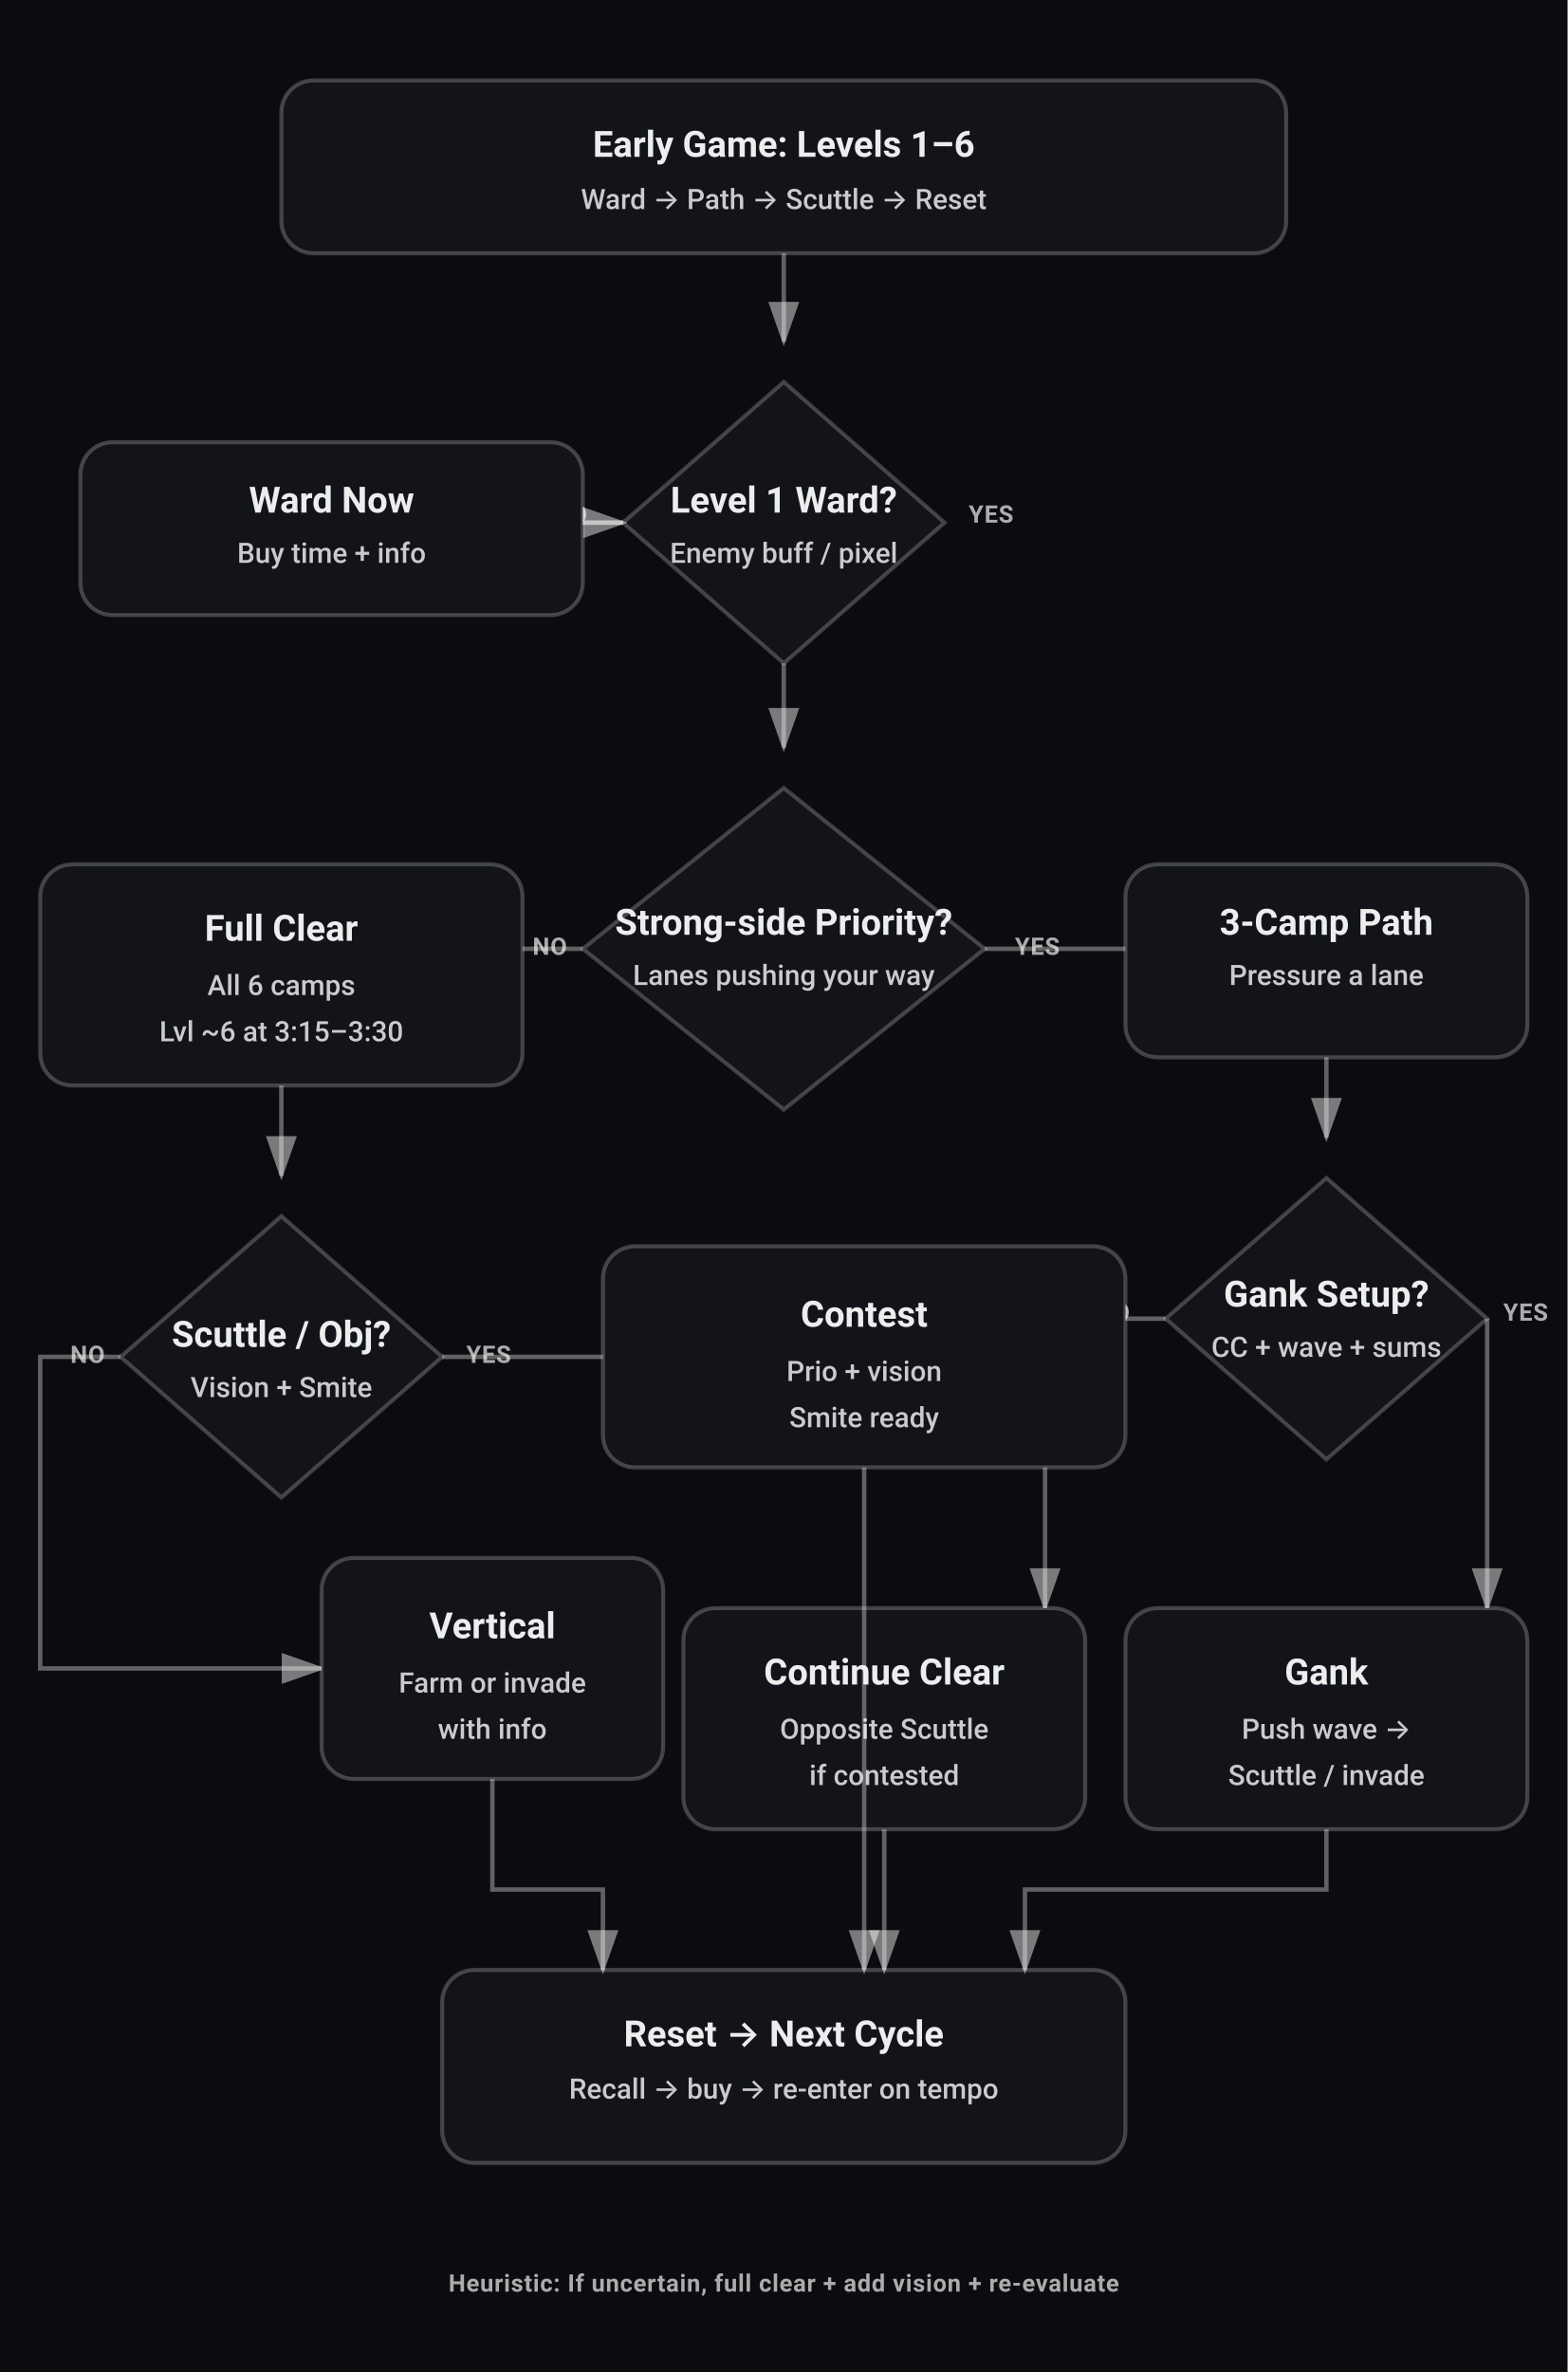
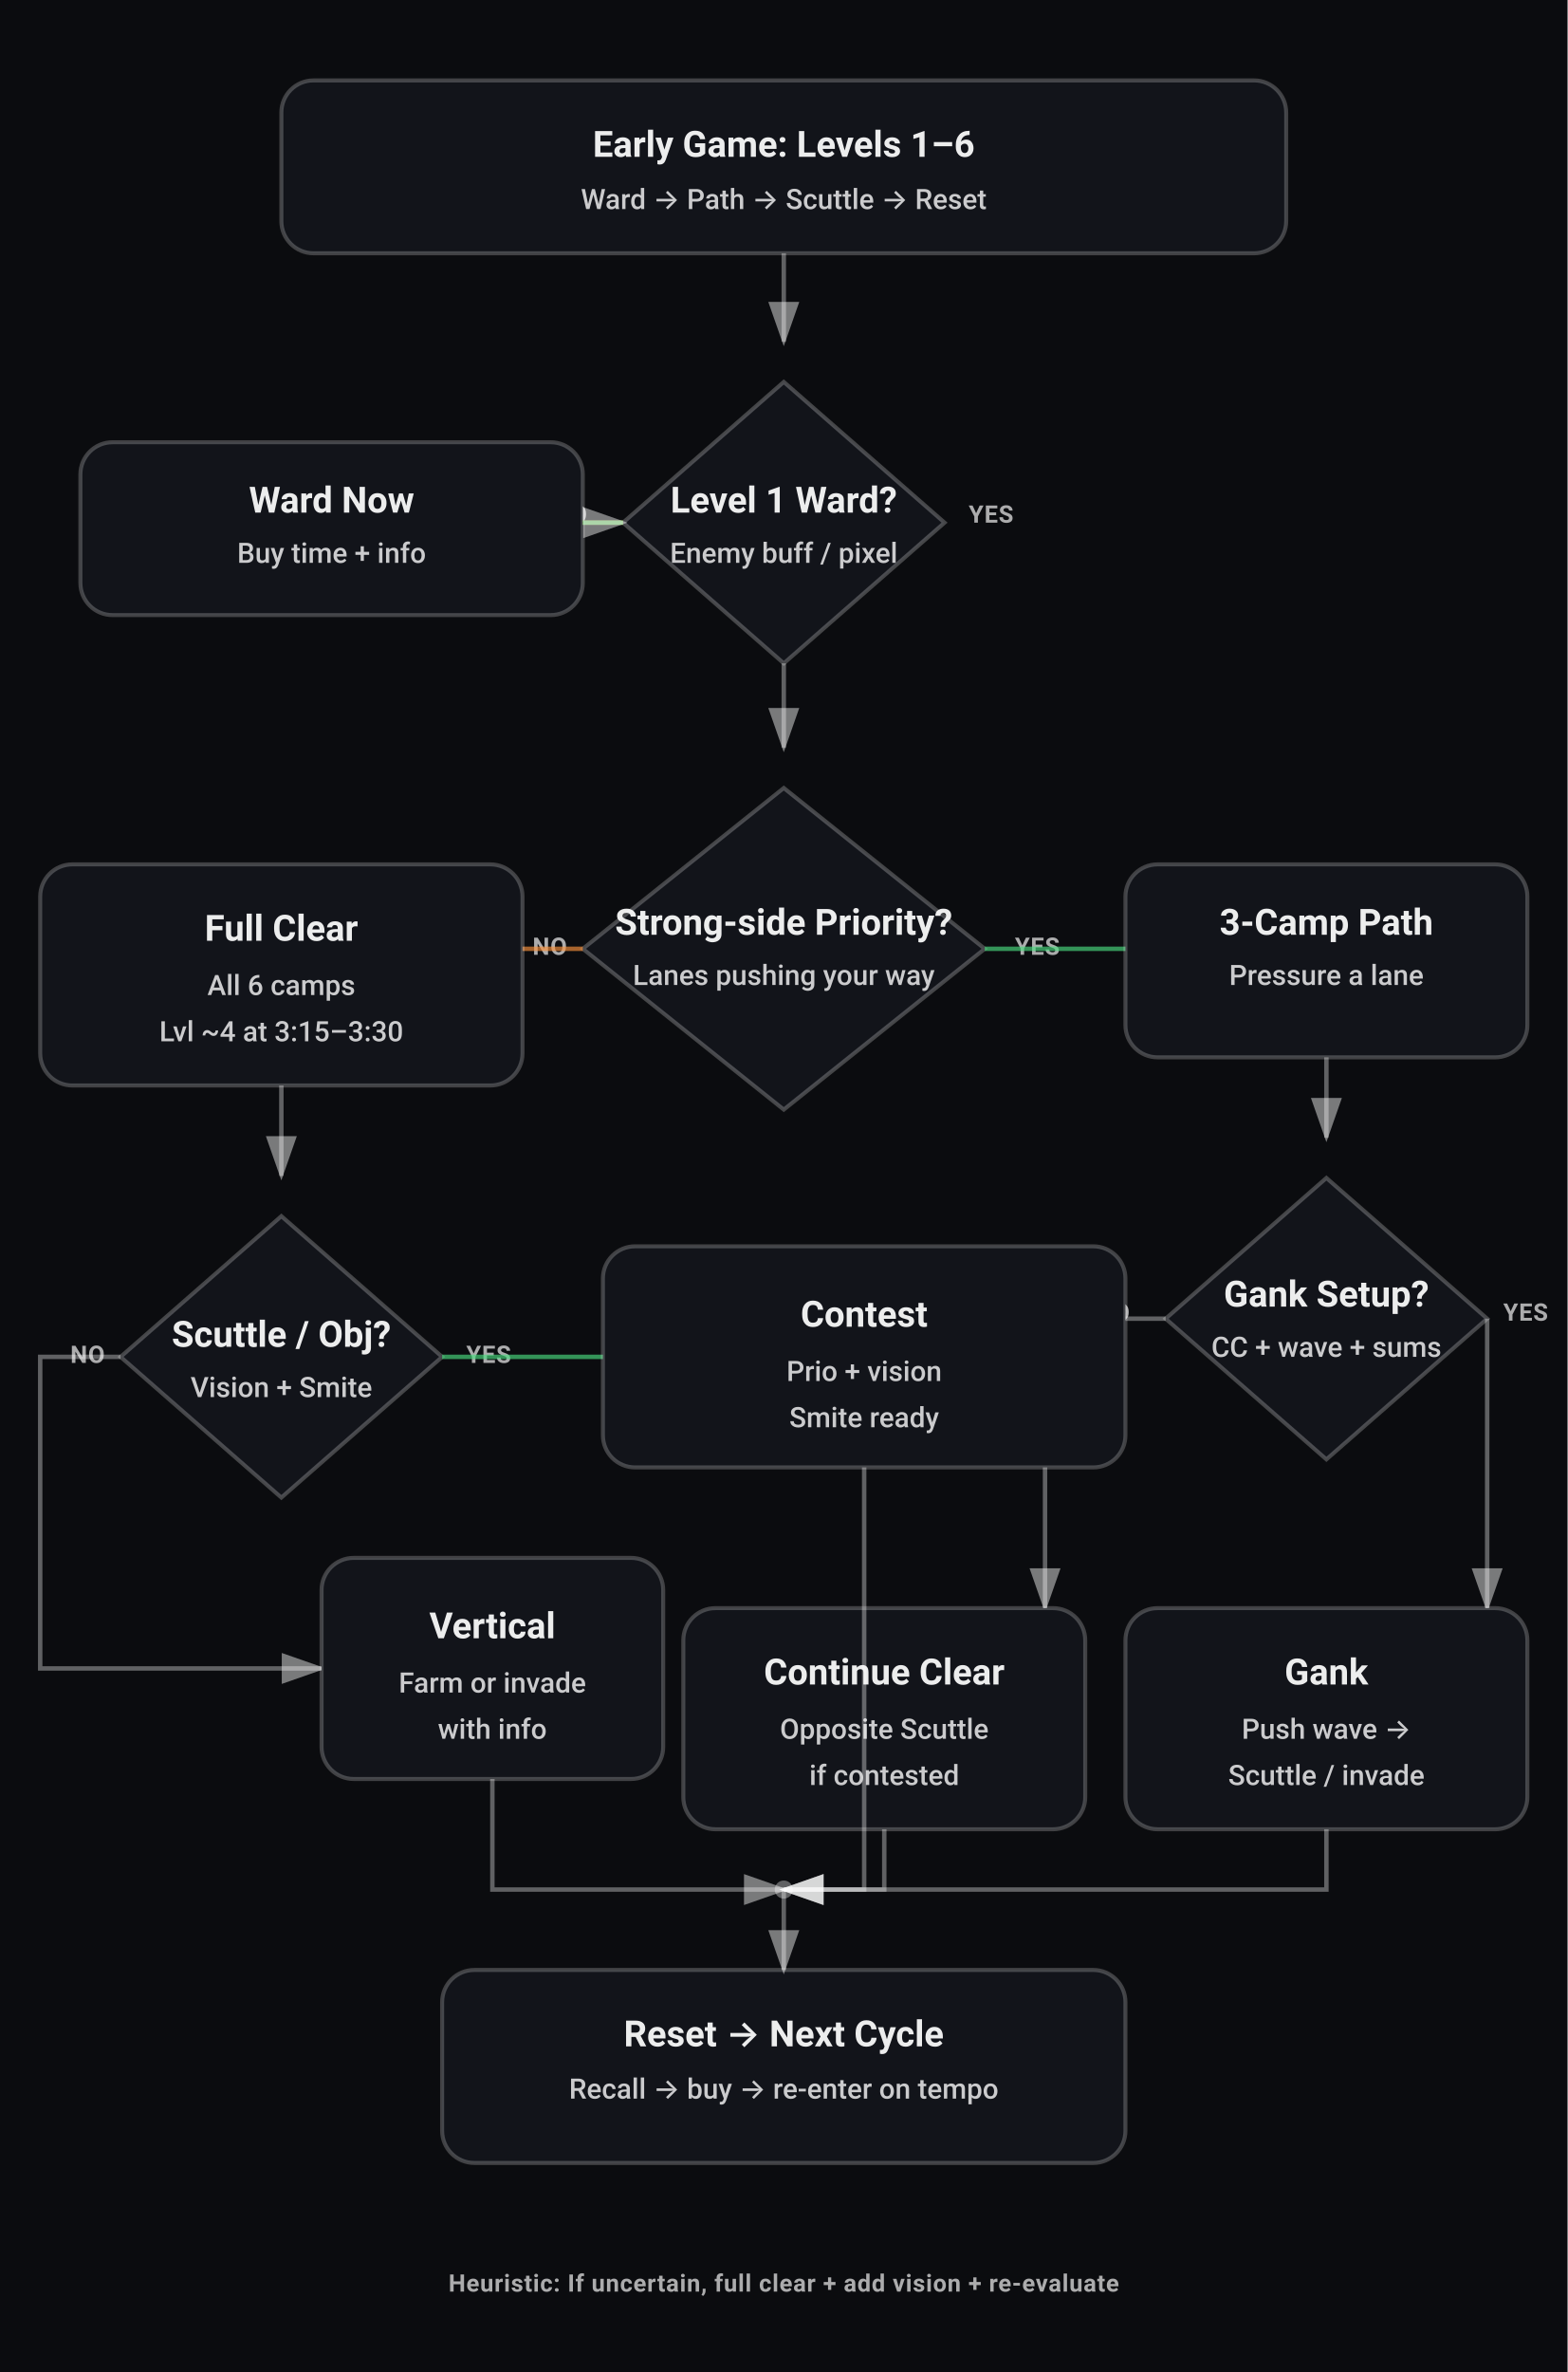
<svg xmlns="http://www.w3.org/2000/svg" width="780" height="1180" viewBox="0 0 780 1180">
  <defs>
    <style>
      .bg { fill: #0b0c0f; }
      .box { fill: #12141a; stroke: rgba(255,255,255,0.22); stroke-width: 2; rx: 16; ry: 16; }
      .diamond { fill: #12141a; stroke: rgba(255,255,255,0.22); stroke-width: 2; }
      .arrow { stroke: rgba(255,255,255,0.35); stroke-width: 2.2; fill: none; marker-end: url(#arrowhead); }
      .label { fill: rgba(255,255,255,0.92); font-family: -apple-system,BlinkMacSystemFont,Segoe UI,Roboto,Inter,Arial,sans-serif; font-size: 18px; font-weight: 600; }
      .small { fill: rgba(255,255,255,0.78); font-family: -apple-system,BlinkMacSystemFont,Segoe UI,Roboto,Inter,Arial,sans-serif; font-size: 14px; font-weight: 500; }
      .tiny { fill: rgba(255,255,255,0.66); font-family: -apple-system,BlinkMacSystemFont,Segoe UI,Roboto,Inter,Arial,sans-serif; font-size: 12px; font-weight: 600; letter-spacing: 0.03em; }
-     </style>
+     
+       .arrowYes { stroke: rgba(74,222,128,0.65); }
+       .arrowNo { stroke: rgba(251,146,60,0.65); }
+       .arrowNeutral { stroke: rgba(255,255,255,0.35); }
+       .diamond { stroke: rgba(255,255,255,0.24); }
+ </style>
    <marker id="arrowhead" markerWidth="10" markerHeight="7" refX="9" refY="3.5" orient="auto">
      <polygon points="0 0, 10 3.5, 0 7" fill="rgba(255,255,255,0.45)" />
    </marker>
  </defs>
  <rect class="bg" x="0" y="0" width="780" height="1180" />
  <rect class="box" x="140" y="40" width="500" height="86" />
  <text class="label" x="390" y="78" text-anchor="middle">Early Game: Levels 1–6</text>
  <text class="small" x="390" y="104" text-anchor="middle">Ward → Path → Scuttle → Reset</text>
-   <path class="arrow" d="M390 126 L390 170" />
+   <path class="arrow arrowNeutral" d="M390 126 L390 170" />
  <polygon class="diamond" points="390,190 470,260 390,330 310,260" />
  <text class="label" x="390" y="255" text-anchor="middle">Level 1 Ward?</text>
  <text class="small" x="390" y="280" text-anchor="middle">Enemy buff / pixel</text>
  <text class="tiny" x="482" y="260">YES</text>
  <text class="tiny" x="275" y="260">NO</text>
-   <path class="arrow" d="M310 260 L170 260" />
+   <path class="arrow arrowNo" d="M310 260 L170 260" />
  <rect class="box" x="40" y="220" width="250" height="86" />
  <text class="label" x="165" y="255" text-anchor="middle">Ward Now</text>
  <text class="small" x="165" y="280" text-anchor="middle">Buy time + info</text>
-   <path class="arrow" d="M290 260 L310 260" />
-   <path class="arrow" d="M390 330 L390 372" />
+   <path class="arrow arrowYes" d="M290 260 L310 260" />
+   <path class="arrow arrowNeutral" d="M390 330 L390 372" />
  <polygon class="diamond" points="390,392 490,472 390,552 290,472" />
  <text class="label" x="390" y="465" text-anchor="middle">Strong-side Priority?</text>
  <text class="small" x="390" y="490" text-anchor="middle">Lanes pushing your way</text>
  <text class="tiny" x="505" y="475">YES</text>
  <text class="tiny" x="265" y="475">NO</text>
-   <path class="arrow" d="M490 472 L640 472" />
+   <path class="arrow arrowYes" d="M490 472 L640 472" />
  <rect class="box" x="560" y="430" width="200" height="96" />
  <text class="label" x="660" y="465" text-anchor="middle">3-Camp Path</text>
  <text class="small" x="660" y="490" text-anchor="middle">Pressure a lane</text>
-   <path class="arrow" d="M660 526 L660 566" />
+   <path class="arrow arrowNeutral" d="M660 526 L660 566" />
  <polygon class="diamond" points="660,586 740,656 660,726 580,656" />
  <text class="label" x="660" y="650" text-anchor="middle">Gank Setup?</text>
  <text class="small" x="660" y="675" text-anchor="middle">CC + wave + sums</text>
  <text class="tiny" x="748" y="657">YES</text>
  <text class="tiny" x="545" y="657">NO</text>
-   <path class="arrow" d="M740 656 L740 800" />
+   <path class="arrow arrowNeutral" d="M740 656 L740 800" />
  <rect class="box" x="560" y="800" width="200" height="110" />
  <text class="label" x="660" y="838" text-anchor="middle">Gank</text>
  <text class="small" x="660" y="865" text-anchor="middle">Push wave →</text>
  <text class="small" x="660" y="888" text-anchor="middle">Scuttle / invade</text>
-   <path class="arrow" d="M580 656 L520 656 L520 800" />
+   <path class="arrow arrowNeutral" d="M580 656 L520 656 L520 800" />
  <rect class="box" x="340" y="800" width="200" height="110" />
  <text class="label" x="440" y="838" text-anchor="middle">Continue Clear</text>
  <text class="small" x="440" y="865" text-anchor="middle">Opposite Scuttle</text>
  <text class="small" x="440" y="888" text-anchor="middle">if contested</text>
-   <path class="arrow" d="M290 472 L140 472" />
+   <path class="arrow arrowNo" d="M290 472 L140 472" />
  <rect class="box" x="20" y="430" width="240" height="110" />
  <text class="label" x="140" y="468" text-anchor="middle">Full Clear</text>
  <text class="small" x="140" y="495" text-anchor="middle">All 6 camps</text>
-   <text class="small" x="140" y="518" text-anchor="middle">Lvl ~6 at 3:15–3:30</text>
-   <path class="arrow" d="M140 540 L140 585" />
+   <text class="small" x="140" y="518" text-anchor="middle">Lvl ~4 at 3:15–3:30</text>
+   <path class="arrow arrowNeutral" d="M140 540 L140 585" />
  <polygon class="diamond" points="140,605 220,675 140,745 60,675" />
  <text class="label" x="140" y="670" text-anchor="middle">Scuttle / Obj?</text>
  <text class="small" x="140" y="695" text-anchor="middle">Vision + Smite</text>
  <text class="tiny" x="232" y="678">YES</text>
  <text class="tiny" x="35" y="678">NO</text>
-   <path class="arrow" d="M220 675 L340 675" />
+   <path class="arrow arrowYes" d="M220 675 L340 675" />
  <rect class="box" x="300" y="620" width="260" height="110" />
  <text class="label" x="430" y="660" text-anchor="middle">Contest</text>
  <text class="small" x="430" y="687" text-anchor="middle">Prio + vision</text>
  <text class="small" x="430" y="710" text-anchor="middle">Smite ready</text>
-   <path class="arrow" d="M60 675 L20 675 L20 830 L160 830" />
+   <path class="arrow arrowNeutral" d="M60 675 L20 675 L20 830 L160 830" />
  <rect class="box" x="160" y="775" width="170" height="110" />
  <text class="label" x="245" y="815" text-anchor="middle">Vertical</text>
  <text class="small" x="245" y="842" text-anchor="middle">Farm or invade</text>
  <text class="small" x="245" y="865" text-anchor="middle">with info</text>
  <rect class="box" x="220" y="980" width="340" height="96" />
  <text class="label" x="390" y="1018" text-anchor="middle">Reset → Next Cycle</text>
  <text class="small" x="390" y="1044" text-anchor="middle">Recall → buy → re-enter on tempo</text>
-   <path class="arrow" d="M660 910 L660 940 L510 940 L510 980" />
-   <path class="arrow" d="M440 910 L440 980" />
-   <path class="arrow" d="M430 730 L430 980" />
-   <path class="arrow" d="M245 885 L245 940 L300 940 L300 980" />
+   <path class="arrow arrowNeutral" d="M660 910 L660 940 L390 940" marker-end="none" />
+   <path class="arrow arrowNeutral" d="M440 910 L440 940 L390 940" marker-end="none" />
+   <path class="arrow arrowNeutral" d="M430 730 L430 940 L390 940" marker-end="none" />
+   <path class="arrow arrowNeutral" d="M245 885 L245 940 L390 940" marker-end="none" />
  <text class="tiny" x="390" y="1140" text-anchor="middle">Heuristic: If uncertain, full clear + add vision + re-evaluate</text>
+   <path class="arrow" d="M390 940 L390 980" />
+   <circle cx="390" cy="940" r="4.5" fill="rgba(255,255,255,0.35)" stroke="none" />
</svg>
